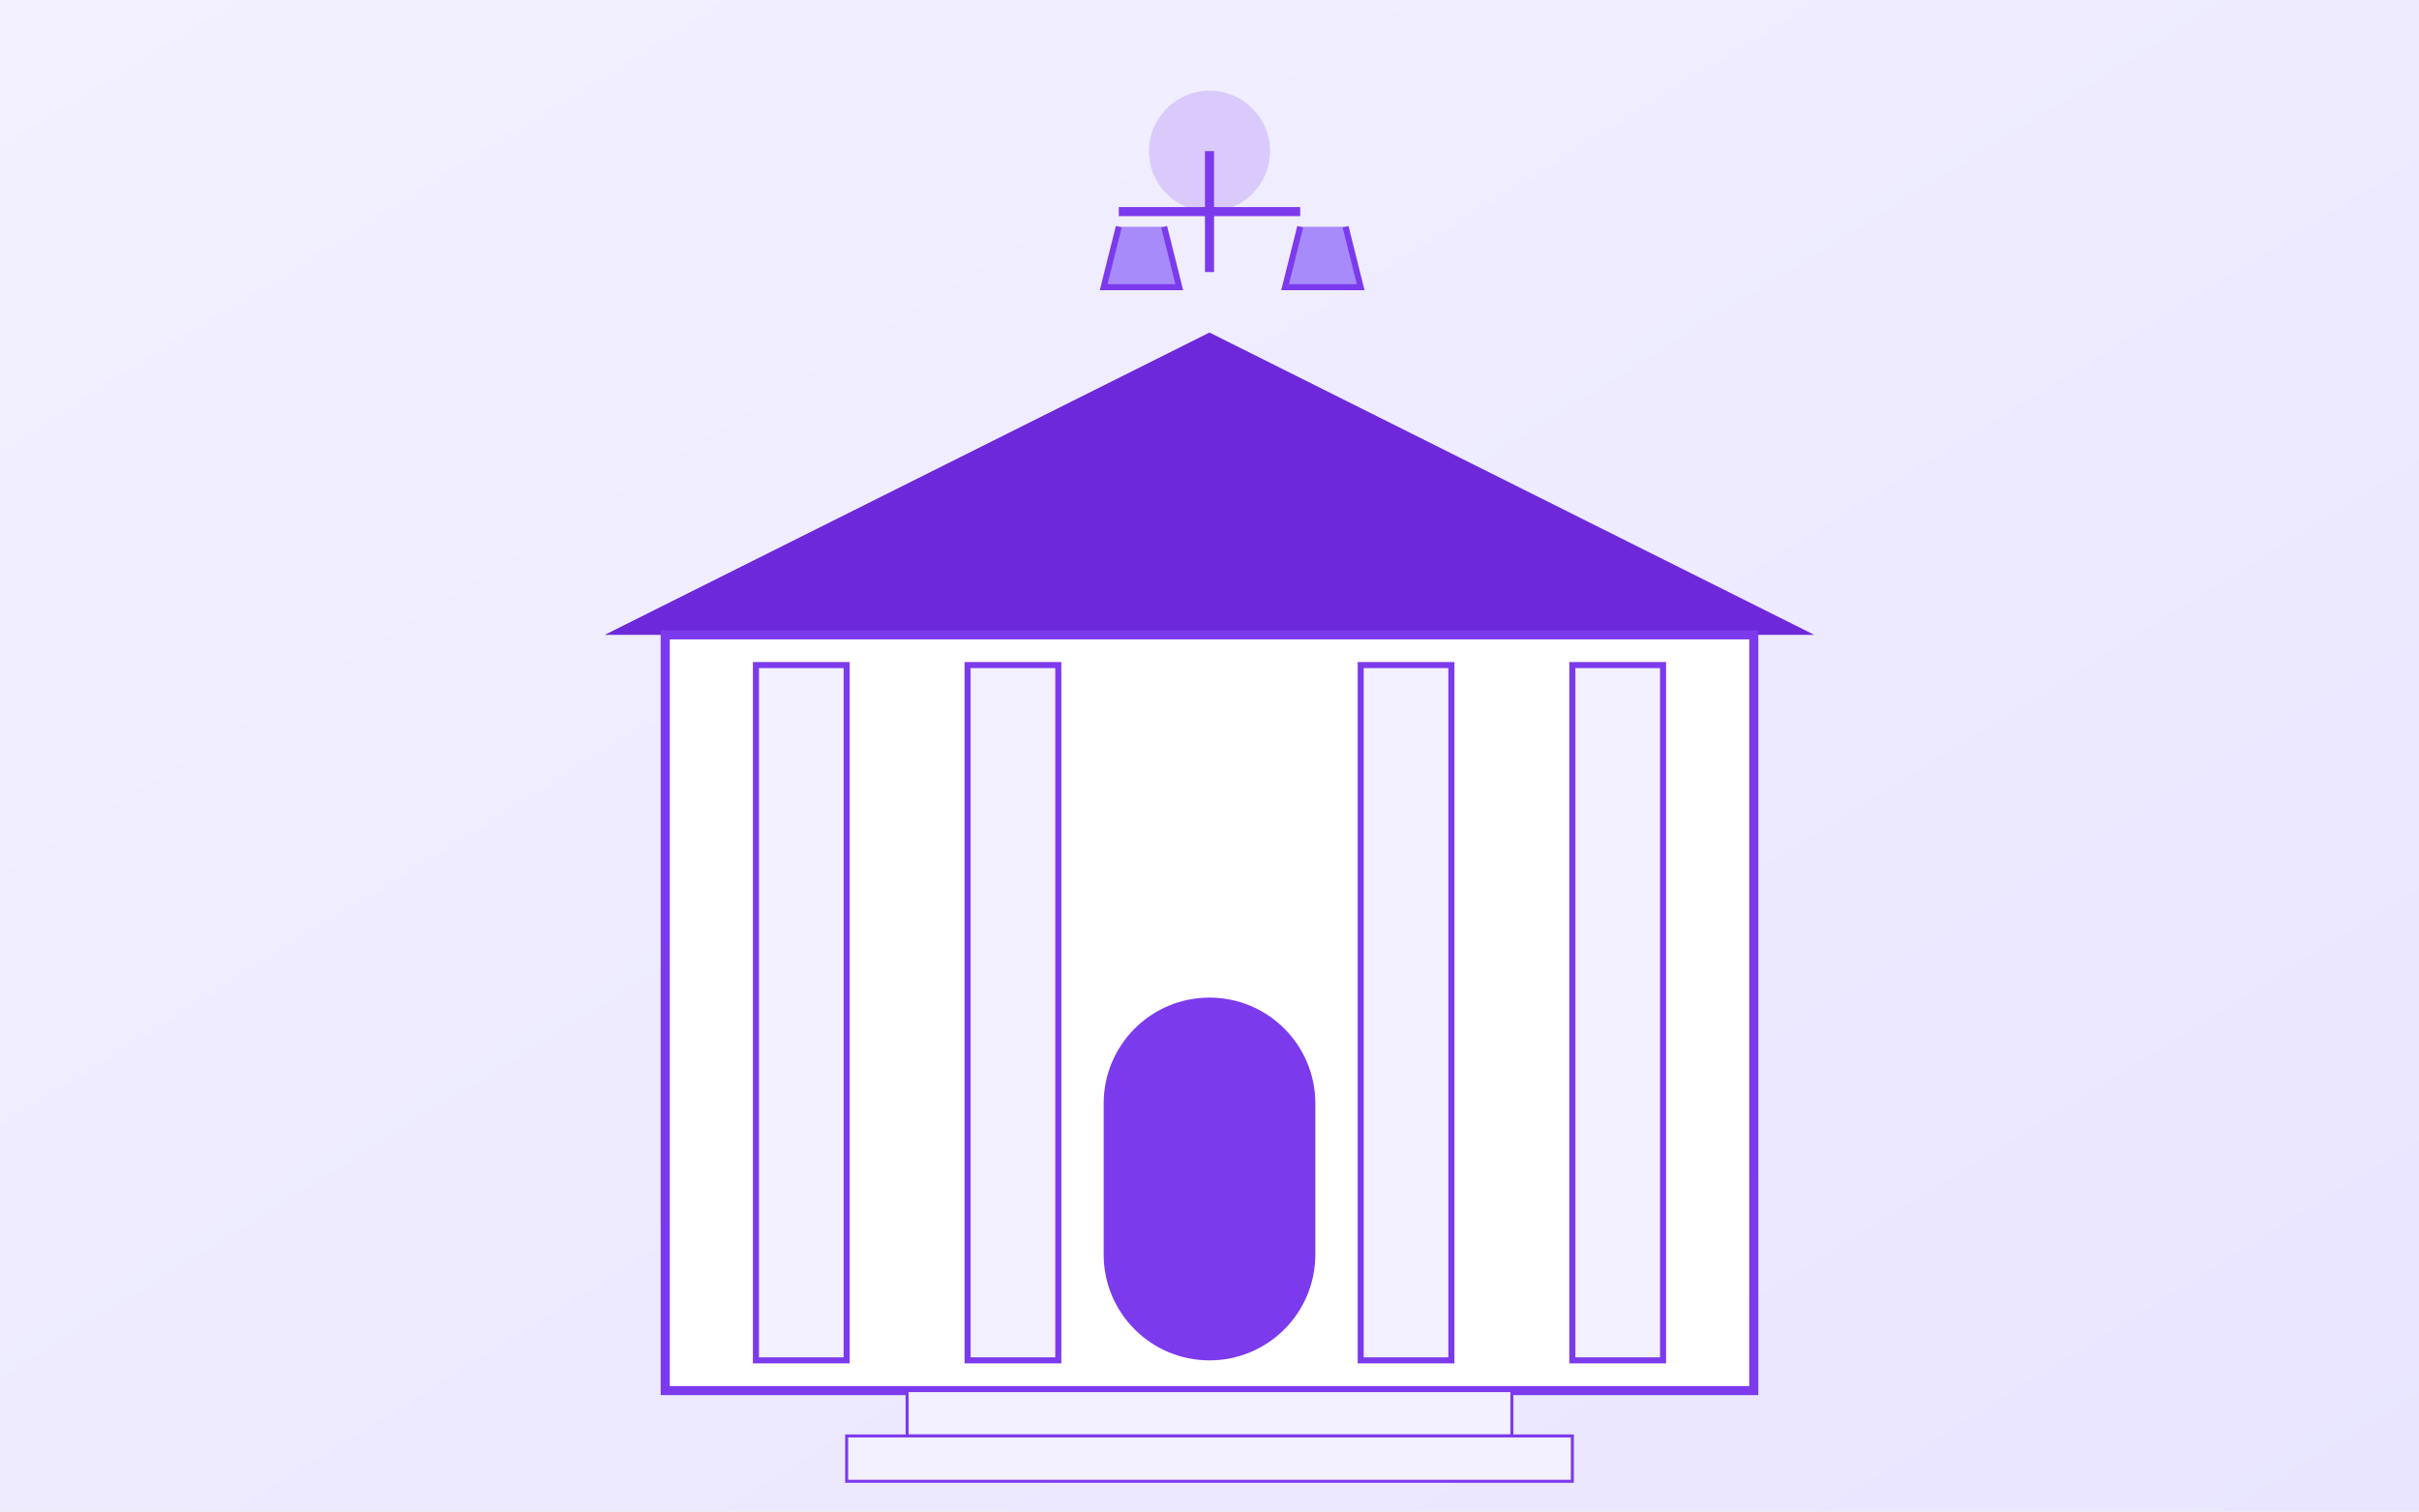
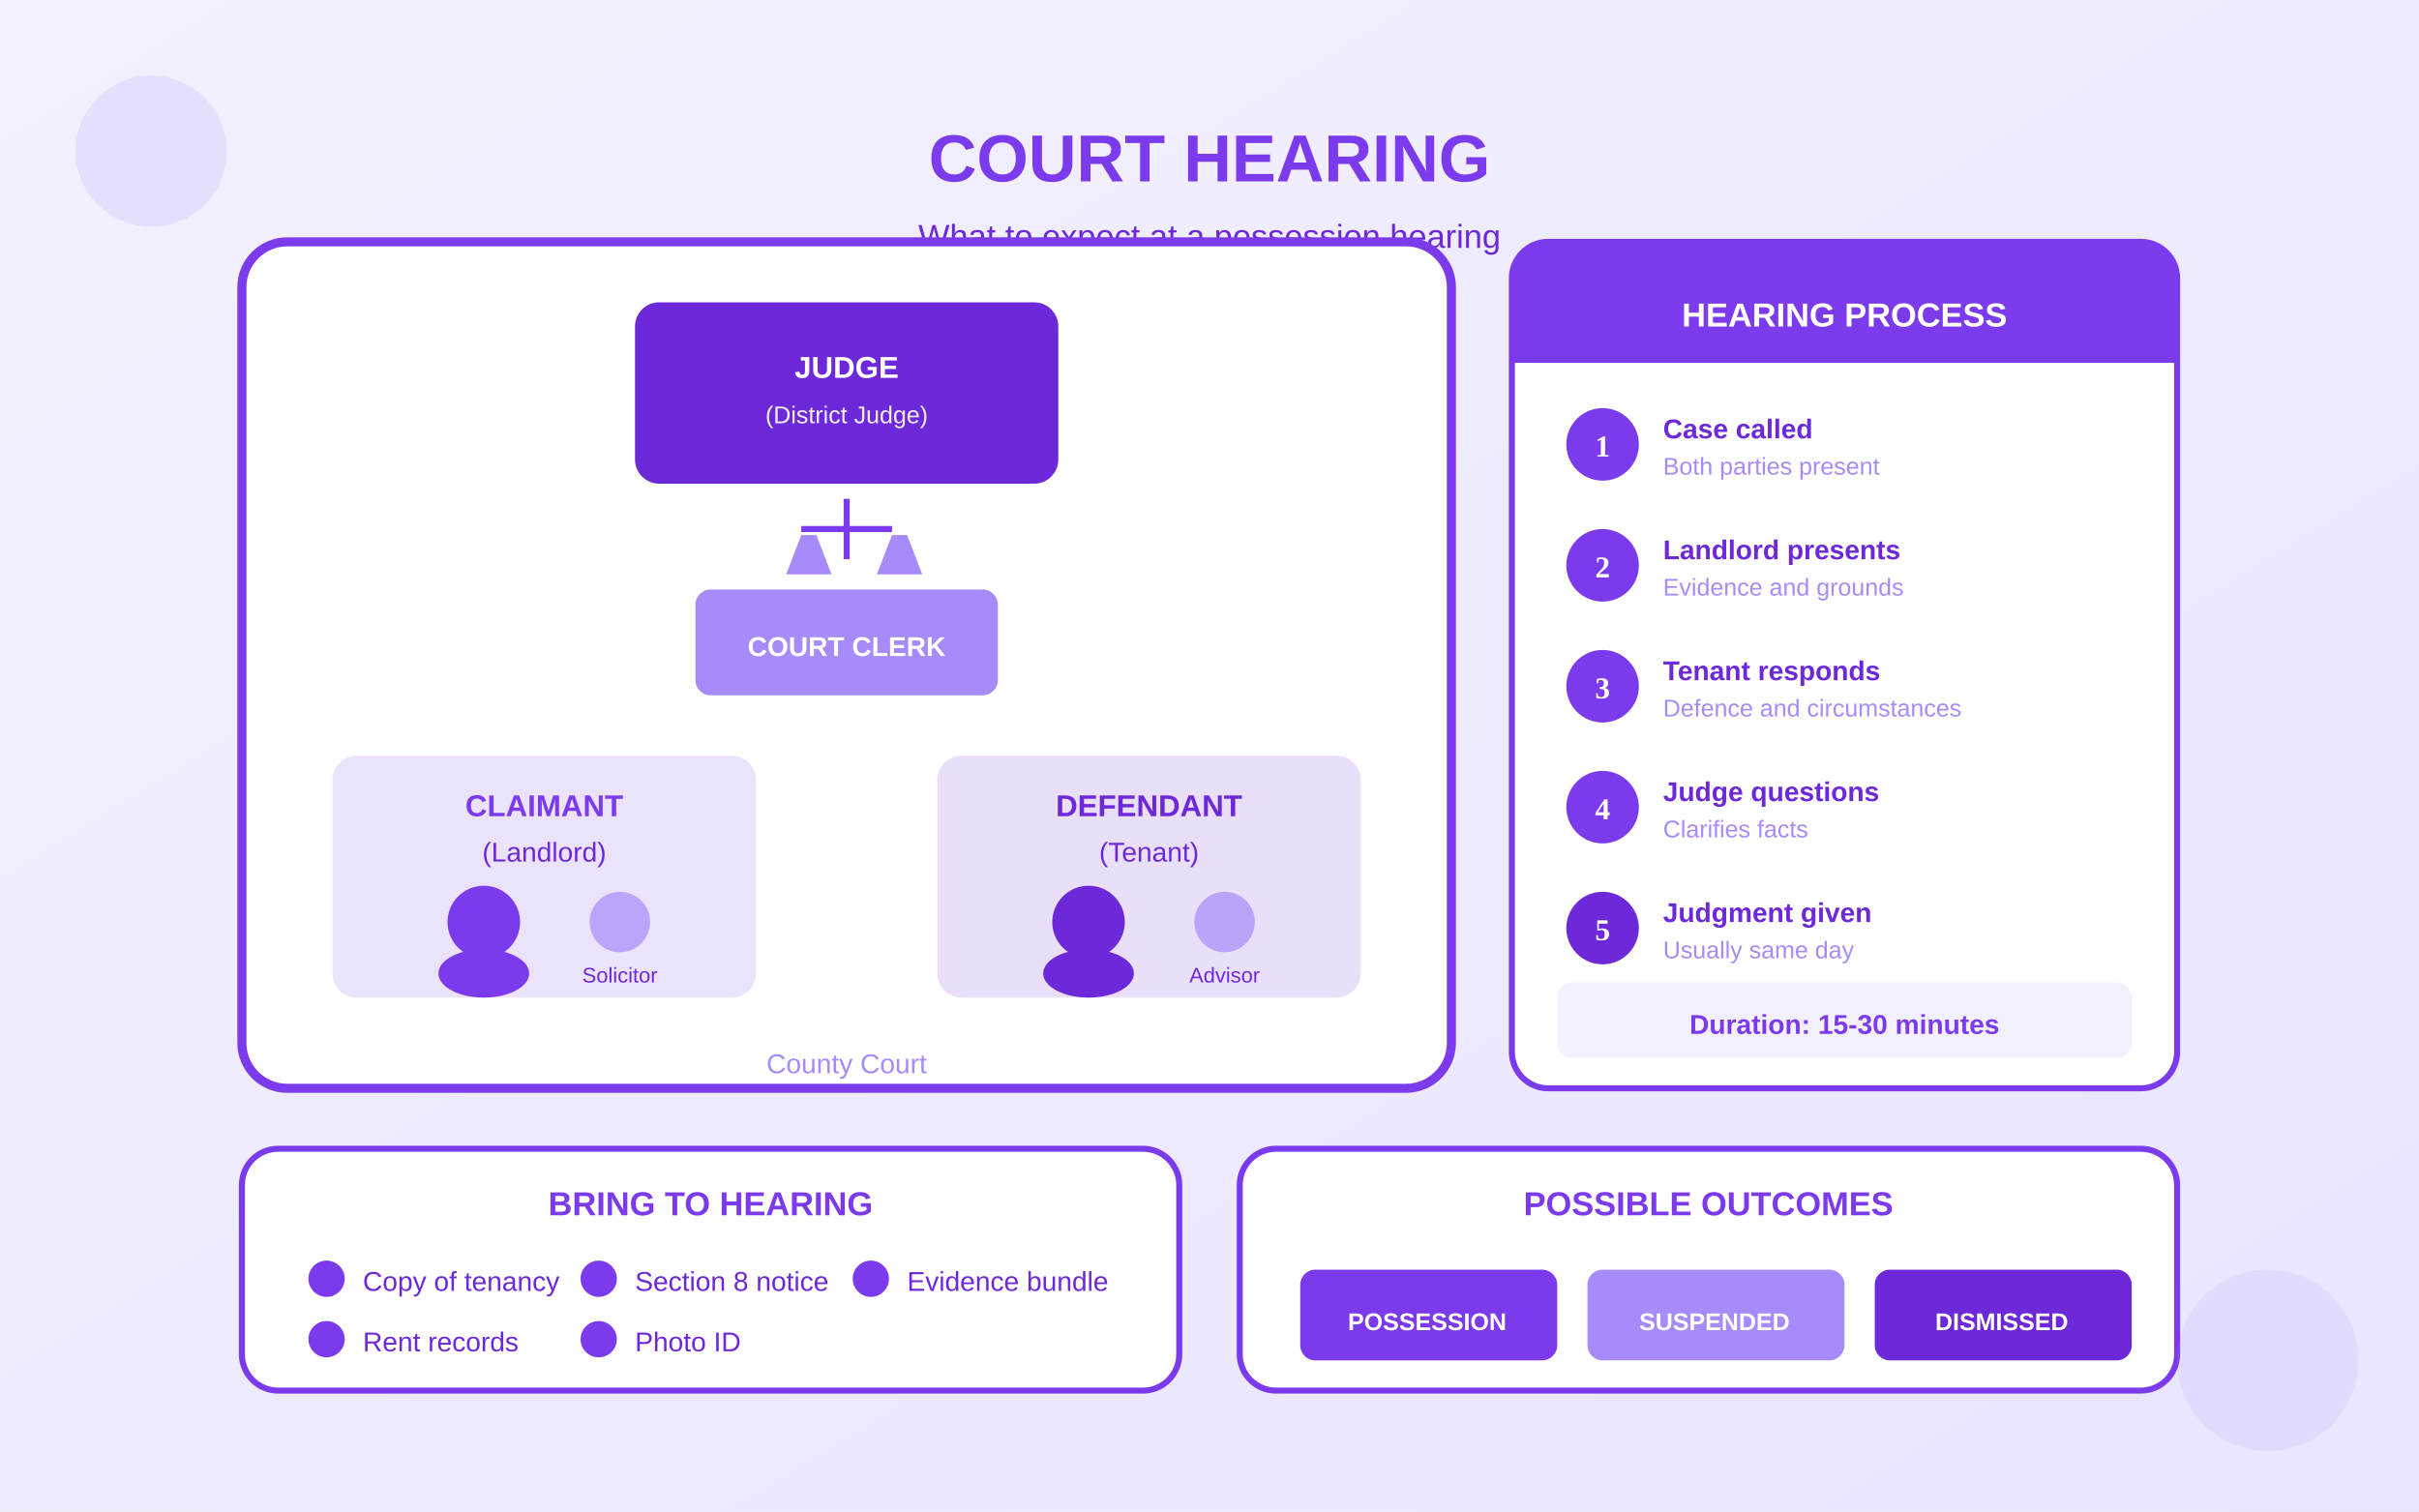
<svg xmlns="http://www.w3.org/2000/svg" viewBox="0 0 800 500">
  <defs>
    <linearGradient id="bgGrad" x1="0%" y1="0%" x2="100%" y2="100%">
      <stop offset="0%" style="stop-color:#F3F1FF" />
      <stop offset="100%" style="stop-color:#E9E5FF" />
    </linearGradient>
  </defs>
  <rect width="800" height="500" fill="url(#bgGrad)" />
-   <g transform="translate(200, 80)">
-     <path d="M0 130 L200 30 L400 130" fill="#6D28D9" />
-     <rect x="20" y="130" width="360" height="250" fill="white" stroke="#7C3AED" stroke-width="3" />
-     <rect x="50" y="140" width="30" height="230" fill="#F3F1FF" stroke="#7C3AED" stroke-width="2" />
-     <rect x="120" y="140" width="30" height="230" fill="#F3F1FF" stroke="#7C3AED" stroke-width="2" />
-     <rect x="250" y="140" width="30" height="230" fill="#F3F1FF" stroke="#7C3AED" stroke-width="2" />
-     <rect x="320" y="140" width="30" height="230" fill="#F3F1FF" stroke="#7C3AED" stroke-width="2" />
-     <rect x="165" y="250" width="70" height="120" rx="35" fill="#7C3AED" />
-     <rect x="100" y="380" width="200" height="15" fill="#F3F1FF" stroke="#7C3AED" stroke-width="1" />
-     <rect x="80" y="395" width="240" height="15" fill="#F3F1FF" stroke="#7C3AED" stroke-width="1" />
+   <g transform="translate(80, 30)">
+     <text x="320" y="30" text-anchor="middle" fill="#7C3AED" font-size="22" font-weight="bold" font-family="Arial">COURT HEARING</text>
+     <text x="320" y="52" text-anchor="middle" fill="#6D28D9" font-size="11" font-family="Arial">What to expect at a possession hearing</text>
  </g>
-   <g transform="translate(350, 25)">
-     <circle cx="50" cy="25" r="20" fill="#7C3AED" opacity="0.2" />
-     <line x1="50" y1="25" x2="50" y2="65" stroke="#7C3AED" stroke-width="3" />
-     <line x1="20" y1="45" x2="80" y2="45" stroke="#7C3AED" stroke-width="3" />
-     <path d="M20 50 L15 70 L40 70 L35 50" fill="#A78BFA" stroke="#7C3AED" stroke-width="2" />
-     <path d="M80 50 L75 70 L100 70 L95 50" fill="#A78BFA" stroke="#7C3AED" stroke-width="2" />
+   <g transform="translate(80, 80)">
+     <rect x="0" y="0" width="400" height="280" rx="15" fill="white" stroke="#7C3AED" stroke-width="3" />
+     <rect x="130" y="20" width="140" height="60" rx="8" fill="#6D28D9" />
+     <text x="200" y="45" text-anchor="middle" fill="white" font-size="10" font-weight="bold" font-family="Arial">JUDGE</text>
+     <text x="200" y="60" text-anchor="middle" fill="#F3F1FF" font-size="8" font-family="Arial">(District Judge)</text>
+     <g transform="translate(180, 85)">
+       <line x1="20" y1="0" x2="20" y2="20" stroke="#7C3AED" stroke-width="2" />
+       <line x1="5" y1="10" x2="35" y2="10" stroke="#7C3AED" stroke-width="2" />
+       <path d="M5 12 L0 25 L15 25 L10 12" fill="#A78BFA" />
+       <path d="M35 12 L30 25 L45 25 L40 12" fill="#A78BFA" />
+     </g>
+     <rect x="150" y="115" width="100" height="35" rx="5" fill="#A78BFA" />
+     <text x="200" y="137" text-anchor="middle" fill="white" font-size="9" font-weight="bold" font-family="Arial">COURT CLERK</text>
+     <g transform="translate(30, 170)">
+       <rect x="0" y="0" width="140" height="80" rx="8" fill="#7C3AED" opacity="0.15" />
+       <text x="70" y="20" text-anchor="middle" fill="#7C3AED" font-size="10" font-weight="bold" font-family="Arial">CLAIMANT</text>
+       <text x="70" y="35" text-anchor="middle" fill="#6D28D9" font-size="9" font-family="Arial">(Landlord)</text>
+       <circle cx="50" cy="55" r="12" fill="#7C3AED" />
+       <ellipse cx="50" cy="72" rx="15" ry="8" fill="#7C3AED" />
+       <circle cx="95" cy="55" r="10" fill="#A78BFA" opacity="0.7" />
+       <text x="95" y="75" text-anchor="middle" fill="#6D28D9" font-size="7" font-family="Arial">Solicitor</text>
+     </g>
+     <g transform="translate(230, 170)">
+       <rect x="0" y="0" width="140" height="80" rx="8" fill="#6D28D9" opacity="0.15" />
+       <text x="70" y="20" text-anchor="middle" fill="#6D28D9" font-size="10" font-weight="bold" font-family="Arial">DEFENDANT</text>
+       <text x="70" y="35" text-anchor="middle" fill="#6D28D9" font-size="9" font-family="Arial">(Tenant)</text>
+       <circle cx="50" cy="55" r="12" fill="#6D28D9" />
+       <ellipse cx="50" cy="72" rx="15" ry="8" fill="#6D28D9" />
+       <circle cx="95" cy="55" r="10" fill="#A78BFA" opacity="0.7" />
+       <text x="95" y="75" text-anchor="middle" fill="#6D28D9" font-size="7" font-family="Arial">Advisor</text>
+     </g>
+     <text x="200" y="275" text-anchor="middle" fill="#A78BFA" font-size="9" font-family="Arial">County Court</text>
  </g>
+   <g transform="translate(500, 80)">
+     <rect x="0" y="0" width="220" height="280" rx="12" fill="white" stroke="#7C3AED" stroke-width="2" />
+     <rect x="0" y="0" width="220" height="40" rx="12" fill="#7C3AED" />
+     <rect x="0" y="28" width="220" height="12" fill="#7C3AED" />
+     <text x="110" y="28" text-anchor="middle" fill="white" font-size="11" font-weight="bold" font-family="Arial">HEARING PROCESS</text>
+     <g transform="translate(15, 55)">
+       <circle cx="15" cy="12" r="12" fill="#7C3AED" />
+       <text x="15" y="16" text-anchor="middle" fill="white" font-size="10" font-weight="bold">1</text>
+       <text x="35" y="10" fill="#6D28D9" font-size="9" font-weight="bold" font-family="Arial">Case called</text>
+       <text x="35" y="22" fill="#A78BFA" font-size="8" font-family="Arial">Both parties present</text>
+     </g>
+     <g transform="translate(15, 95)">
+       <circle cx="15" cy="12" r="12" fill="#7C3AED" />
+       <text x="15" y="16" text-anchor="middle" fill="white" font-size="10" font-weight="bold">2</text>
+       <text x="35" y="10" fill="#6D28D9" font-size="9" font-weight="bold" font-family="Arial">Landlord presents</text>
+       <text x="35" y="22" fill="#A78BFA" font-size="8" font-family="Arial">Evidence and grounds</text>
+     </g>
+     <g transform="translate(15, 135)">
+       <circle cx="15" cy="12" r="12" fill="#7C3AED" />
+       <text x="15" y="16" text-anchor="middle" fill="white" font-size="10" font-weight="bold">3</text>
+       <text x="35" y="10" fill="#6D28D9" font-size="9" font-weight="bold" font-family="Arial">Tenant responds</text>
+       <text x="35" y="22" fill="#A78BFA" font-size="8" font-family="Arial">Defence and circumstances</text>
+     </g>
+     <g transform="translate(15, 175)">
+       <circle cx="15" cy="12" r="12" fill="#7C3AED" />
+       <text x="15" y="16" text-anchor="middle" fill="white" font-size="10" font-weight="bold">4</text>
+       <text x="35" y="10" fill="#6D28D9" font-size="9" font-weight="bold" font-family="Arial">Judge questions</text>
+       <text x="35" y="22" fill="#A78BFA" font-size="8" font-family="Arial">Clarifies facts</text>
+     </g>
+     <g transform="translate(15, 215)">
+       <circle cx="15" cy="12" r="12" fill="#6D28D9" />
+       <text x="15" y="16" text-anchor="middle" fill="white" font-size="10" font-weight="bold">5</text>
+       <text x="35" y="10" fill="#6D28D9" font-size="9" font-weight="bold" font-family="Arial">Judgment given</text>
+       <text x="35" y="22" fill="#A78BFA" font-size="8" font-family="Arial">Usually same day</text>
+     </g>
+     <rect x="15" y="245" width="190" height="25" rx="5" fill="#F3F1FF" />
+     <text x="110" y="262" text-anchor="middle" fill="#7C3AED" font-size="9" font-weight="bold" font-family="Arial">Duration: 15-30 minutes</text>
+   </g>
+   <g transform="translate(80, 380)">
+     <rect x="0" y="0" width="310" height="80" rx="12" fill="white" stroke="#7C3AED" stroke-width="2" />
+     <text x="155" y="22" text-anchor="middle" fill="#7C3AED" font-size="11" font-weight="bold" font-family="Arial">BRING TO HEARING</text>
+     <g transform="translate(20, 35)">
+       <circle cx="8" cy="8" r="6" fill="#7C3AED" />
+       <text x="20" y="12" fill="#6D28D9" font-size="9" font-family="Arial">Copy of tenancy</text>
+     </g>
+     <g transform="translate(110, 35)">
+       <circle cx="8" cy="8" r="6" fill="#7C3AED" />
+       <text x="20" y="12" fill="#6D28D9" font-size="9" font-family="Arial">Section 8 notice</text>
+     </g>
+     <g transform="translate(200, 35)">
+       <circle cx="8" cy="8" r="6" fill="#7C3AED" />
+       <text x="20" y="12" fill="#6D28D9" font-size="9" font-family="Arial">Evidence bundle</text>
+     </g>
+     <g transform="translate(20, 55)">
+       <circle cx="8" cy="8" r="6" fill="#7C3AED" />
+       <text x="20" y="12" fill="#6D28D9" font-size="9" font-family="Arial">Rent records</text>
+     </g>
+     <g transform="translate(110, 55)">
+       <circle cx="8" cy="8" r="6" fill="#7C3AED" />
+       <text x="20" y="12" fill="#6D28D9" font-size="9" font-family="Arial">Photo ID</text>
+     </g>
+   </g>
+   <g transform="translate(410, 380)">
+     <rect x="0" y="0" width="310" height="80" rx="12" fill="white" stroke="#7C3AED" stroke-width="2" />
+     <text x="155" y="22" text-anchor="middle" fill="#7C3AED" font-size="11" font-weight="bold" font-family="Arial">POSSIBLE OUTCOMES</text>
+     <g transform="translate(20, 40)">
+       <rect x="0" y="0" width="85" height="30" rx="5" fill="#7C3AED" />
+       <text x="42" y="20" text-anchor="middle" fill="white" font-size="8" font-weight="bold" font-family="Arial">POSSESSION</text>
+     </g>
+     <g transform="translate(115, 40)">
+       <rect x="0" y="0" width="85" height="30" rx="5" fill="#A78BFA" />
+       <text x="42" y="20" text-anchor="middle" fill="white" font-size="8" font-weight="bold" font-family="Arial">SUSPENDED</text>
+     </g>
+     <g transform="translate(210, 40)">
+       <rect x="0" y="0" width="85" height="30" rx="5" fill="#6D28D9" />
+       <text x="42" y="20" text-anchor="middle" fill="white" font-size="8" font-weight="bold" font-family="Arial">DISMISSED</text>
+     </g>
+   </g>
+   <circle cx="50" cy="50" r="25" fill="#7C3AED" opacity="0.1" />
+   <circle cx="750" cy="450" r="30" fill="#A78BFA" opacity="0.12" />
</svg>
